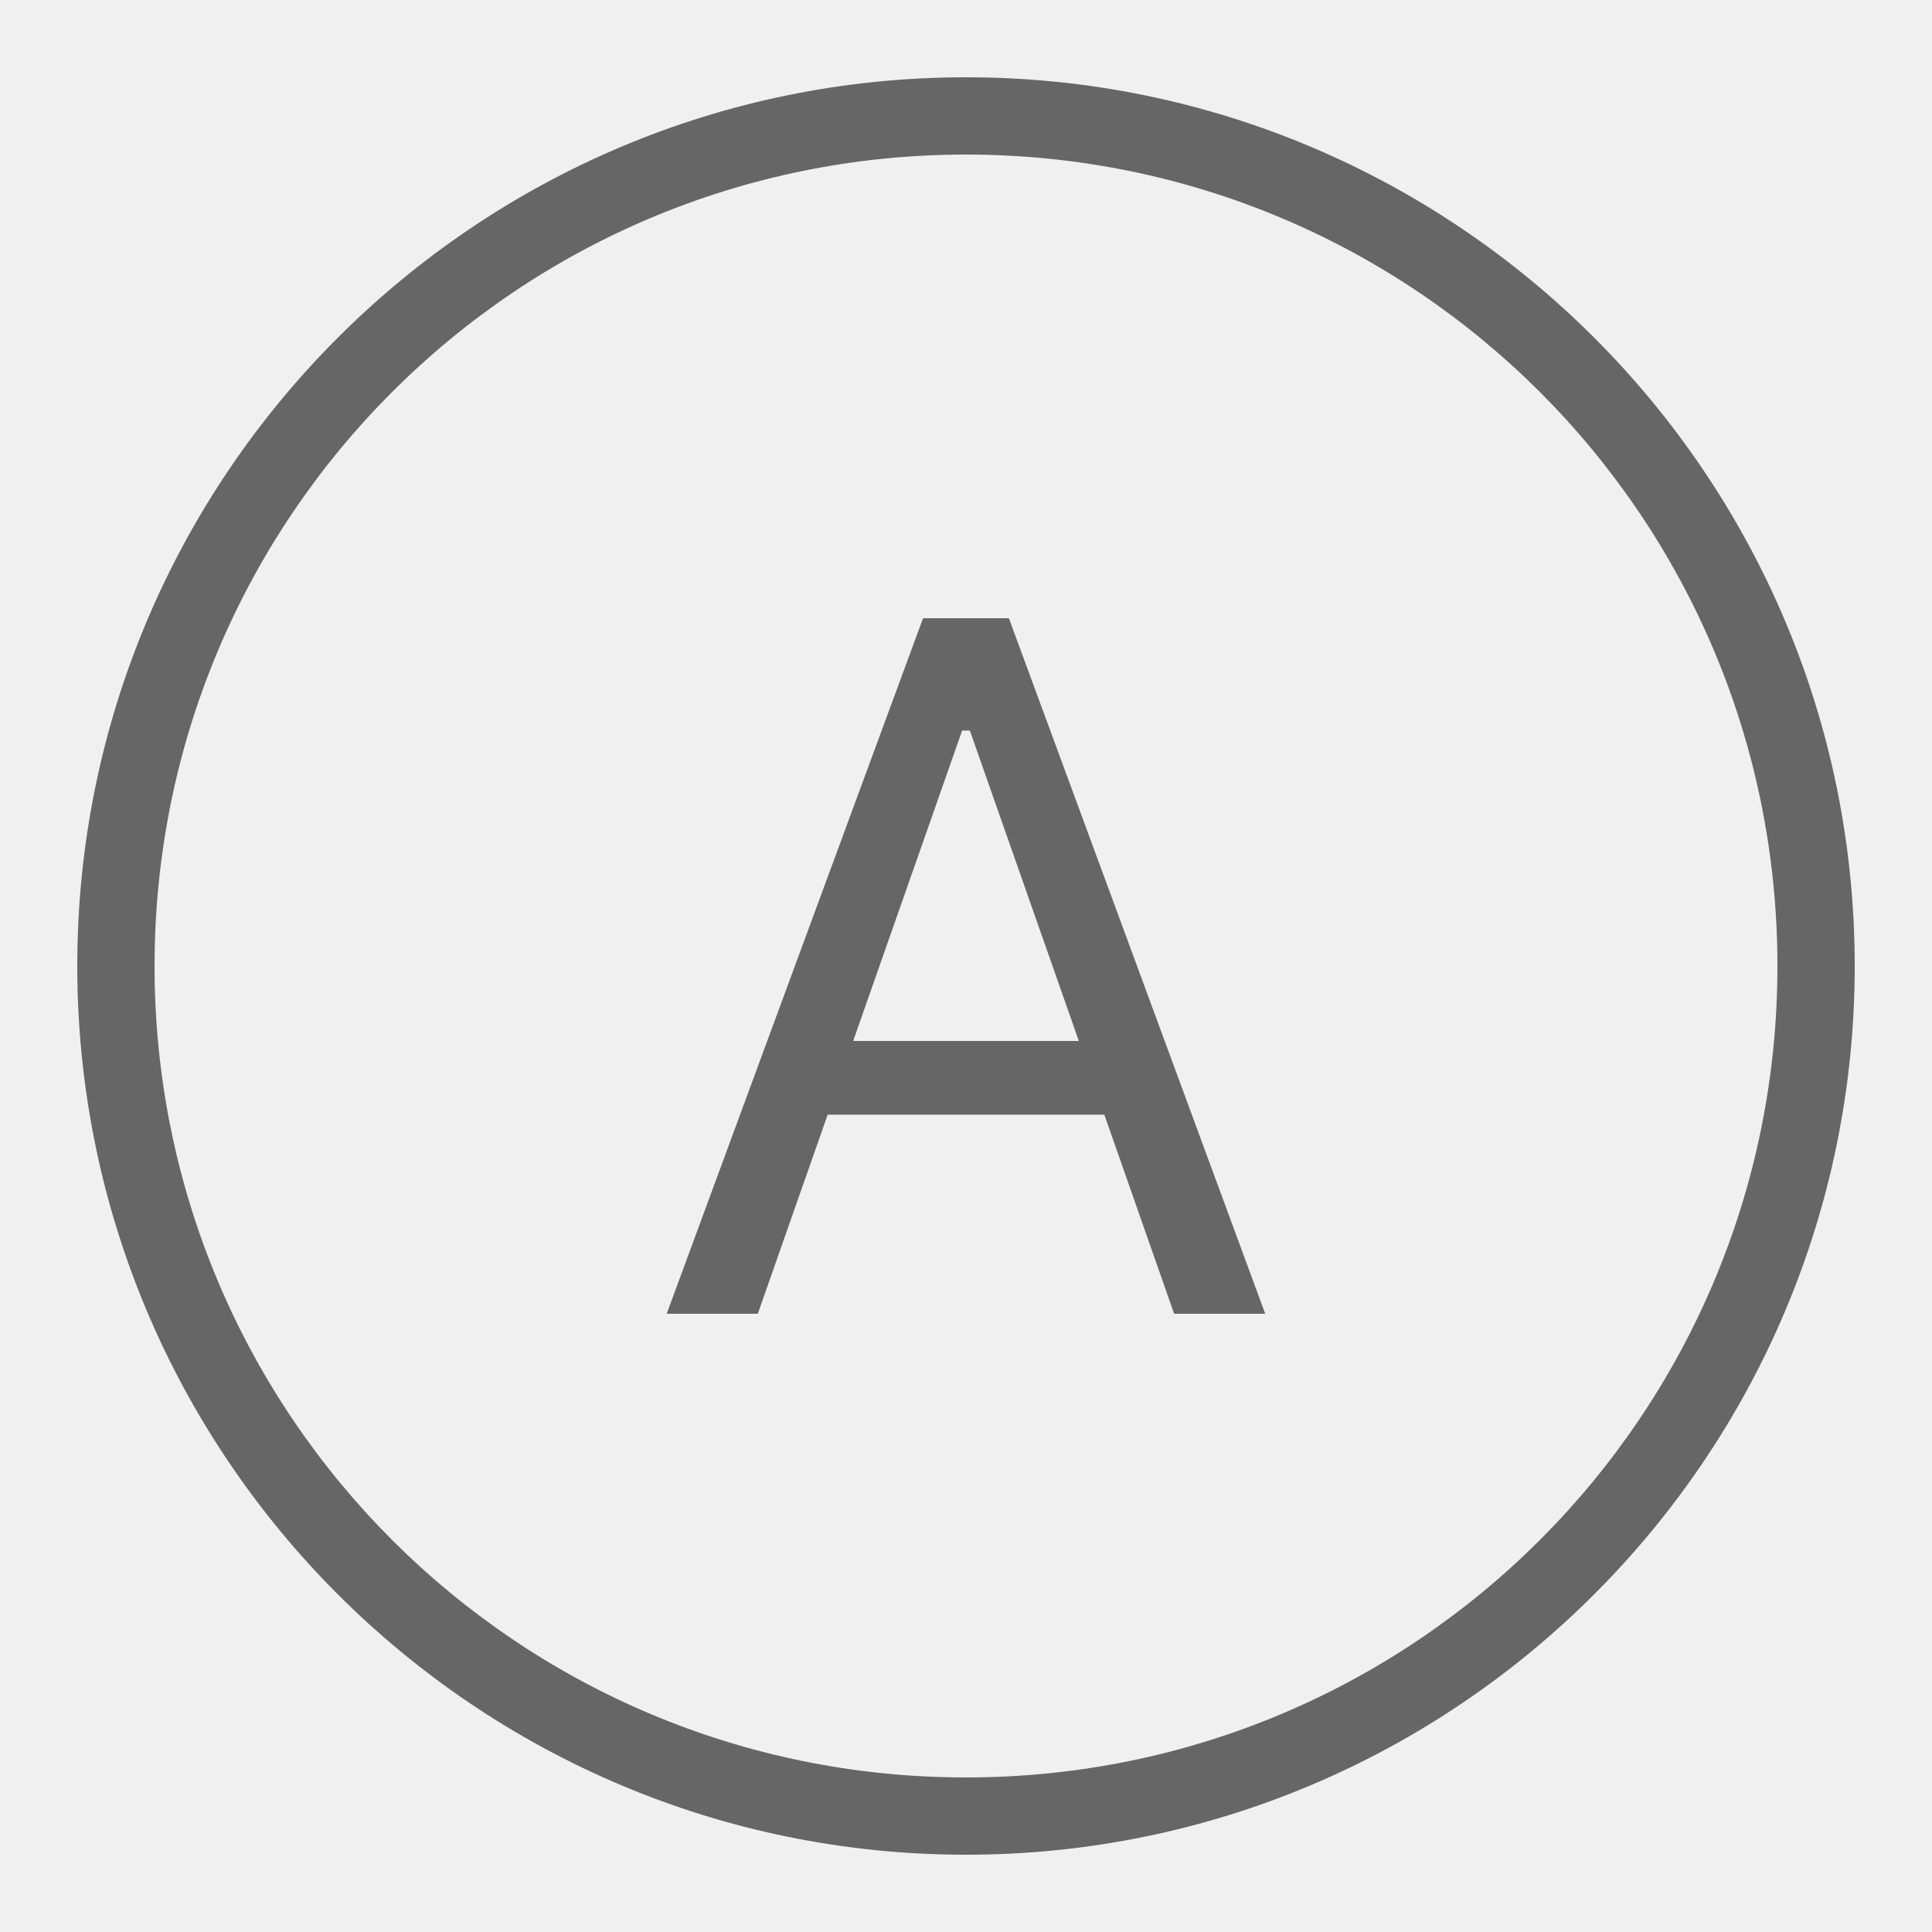
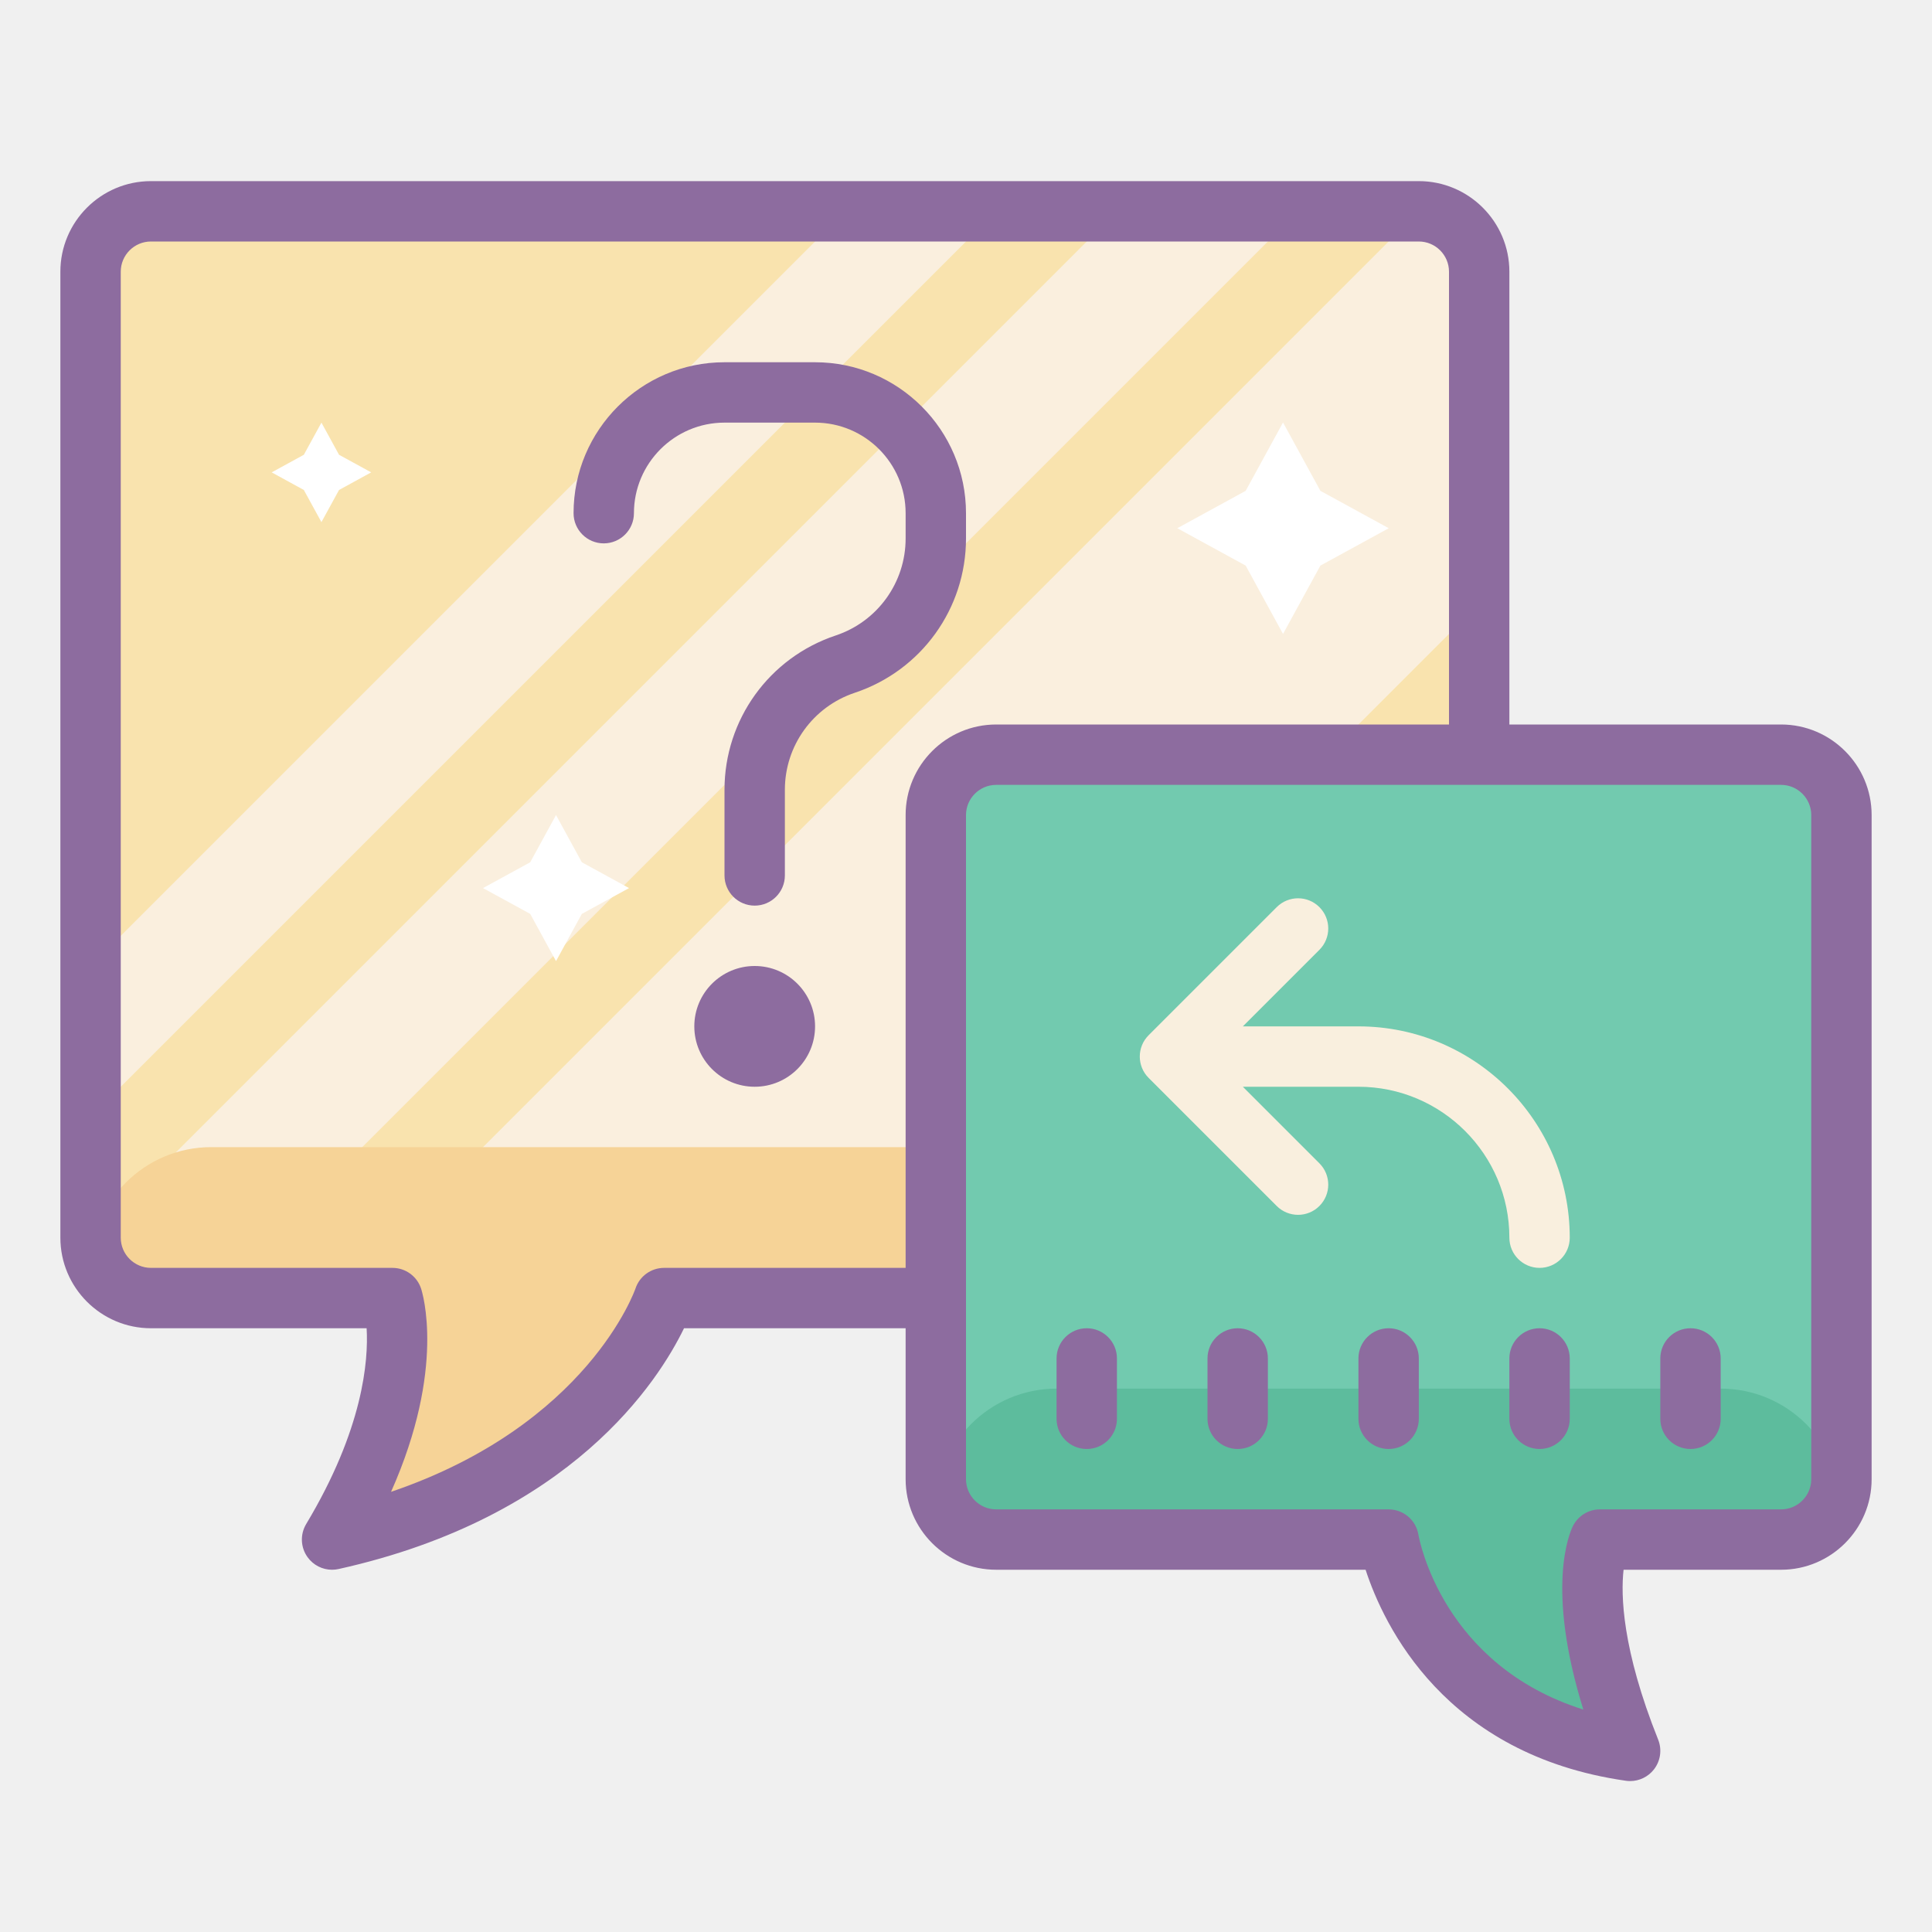
- <svg xmlns="http://www.w3.org/2000/svg" width="100pt" height="100pt" viewBox="0 0 100 100" version="1.1">
-   <g id="surface4825173">
-     <path style=" stroke:none;fill-rule:nonzero;fill:rgb(40%,40%,40%);fill-opacity:1;" d="M 50 4 C 24.617 4 4 24.617 4 50 C 4 75.383 24.617 96 50 96 C 75.383 96 96 75.383 96 50 C 96 24.617 75.383 4 50 4 Z M 50 8 C 73.219 8 92 26.781 92 50 C 92 73.219 73.219 92 50 92 C 26.781 92 8 73.219 8 50 C 8 26.781 26.781 8 50 8 Z M 47.777 32 L 34.508 68 L 39.223 68 L 42.84 57.695 L 57.16 57.695 L 60.773 68 L 65.488 68 L 52.219 32 Z M 49.801 37.812 L 50.199 37.812 L 55.84 53.879 L 44.16 53.879 Z M 49.801 37.812 " />
-   </g>
+ <svg xmlns="http://www.w3.org/2000/svg" viewBox="0 0 64 64" width="20px" height="20px">
+   <path fill="#f9e3ae" d="M48,7v36H23l-10,8c-0.16,0.11-0.33,0.1-0.48,0c-0.58-0.37-1.06-1.88-0.9-2.58L12.93,43H3V7H48z" />
+   <path fill="#fff" d="M10.648 14L11.231 15.065 12.296 15.648 11.231 16.231 10.648 17.296 10.065 16.231 9 15.648 10.065 15.065z" />
+   <path fill="#faefde" d="M48 7v14L26 43h-3l-10 8h-.48c-.58-.37-1.06-1.88-.9-2.58L12.93 43H11L47 7H48zM43 7L7 43 3 43 3 41 37 7zM33 7L3 37 3 32 28 7z" />
+   <path fill="#f6d397" d="M3,42L3,42c0,0.552,0.448,1,1,1h8.667c0,0,0.333,4-0.667,8c5,1,10-8,10-8h30c0.552,0,1-0.448,1-1v0 c0-2.209-1.791-4-4-4H7C4.791,38,3,39.791,3,42z" />
+   <path fill="#72caaf" d="M61 25L61 51 52.91 51 54 58 51 57 45.68 51 31 51 31 25z" />
+   <path fill="#fff" d="M42.502 13.996L43.74 16.26 46.004 17.498 43.74 18.736 42.502 21 41.264 18.736 39 17.498 41.264 16.26zM18.419 27L19.274 28.564 20.838 29.419 19.274 30.274 18.419 31.838 17.564 30.274 16 29.419 17.564 28.564z" />
+   <path fill="#5dbc9d" d="M61,51h-8.09L54,58l-3-1l-5.32-6H31v-1c0-2.209,1.791-4,4-4h22c2.209,0,4,1.791,4,4V51z" />
+   <path fill="#8d6c9f" d="M59,24h-9V9c0-1.654-1.346-3-3-3H5C3.346,6,2,7.346,2,9v32c0,1.654,1.346,3,3,3h7.145 c0.063,1.072-0.113,3.336-2.002,6.485c-0.206,0.343-0.188,0.775,0.046,1.099C10.379,51.849,10.683,52,11,52 c0.072,0,0.145-0.008,0.217-0.024C18.941,50.26,21.818,45.737,22.659,44H30v5c0,1.654,1.346,3,3,3h12.237 c0.599,1.838,2.625,6.133,8.622,6.99C53.906,58.997,53.953,59,54,59c0.304,0,0.595-0.139,0.786-0.382 c0.221-0.281,0.275-0.658,0.143-0.99c-1.202-3.004-1.239-4.8-1.146-5.628H59c1.654,0,3-1.346,3-3V27C62,25.346,60.654,24,59,24z M30,27v15h-8c-0.431,0-0.813,0.275-0.949,0.684c-0.017,0.05-1.58,4.519-8.097,6.735c1.828-4.104,1.034-6.614,0.994-6.735 C13.812,42.275,13.431,42,13,42H5c-0.551,0-1-0.449-1-1V9c0-0.551,0.449-1,1-1h42c0.551,0,1,0.449,1,1v15H33 C31.346,24,30,25.346,30,27z M60,49c0,0.551-0.449,1-1,1h-6c-0.379,0-0.725,0.214-0.895,0.553 c-0.108,0.217-0.913,2.038,0.345,6.078c-4.647-1.465-5.43-5.604-5.464-5.795C46.906,50.354,46.489,50,46,50H33 c-0.551,0-1-0.449-1-1V27c0-0.551,0.449-1,1-1h26c0.551,0,1,0.449,1,1V49z" />
+   <path fill="#8d6c9f" d="M36 44c-.552 0-1 .448-1 1v2c0 .552.448 1 1 1s1-.448 1-1v-2C37 44.448 36.552 44 36 44zM41 44c-.552 0-1 .448-1 1v2c0 .552.448 1 1 1s1-.448 1-1v-2C42 44.448 41.552 44 41 44zM46 44c-.552 0-1 .448-1 1v2c0 .552.448 1 1 1s1-.448 1-1v-2C47 44.448 46.552 44 46 44zM51 44c-.552 0-1 .448-1 1v2c0 .552.448 1 1 1s1-.448 1-1v-2C52 44.448 51.552 44 51 44zM56 44c-.552 0-1 .448-1 1v2c0 .552.448 1 1 1s1-.448 1-1v-2C57 44.448 56.552 44 56 44zM25 32A2 2 0 1 0 25 36 2 2 0 1 0 25 32zM27 12h-3c-2.757 0-5 2.243-5 5 0 .552.448 1 1 1s1-.448 1-1c0-1.654 1.346-3 3-3h3c1.654 0 3 1.346 3 3v.838c0 1.46-.931 2.751-2.316 3.213C25.48 21.786 24 23.84 24 26.162V29c0 .552.448 1 1 1s1-.448 1-1v-2.838c0-1.46.931-2.751 2.316-3.213C30.52 22.214 32 20.16 32 17.838V17C32 14.243 29.757 12 27 12z" />
+   <path fill="#f9efde" d="M45,34h-3.829l2.536-2.536c0.391-0.391,0.391-1.023,0-1.414s-1.023-0.391-1.414,0l-4.243,4.243 c-0.391,0.391-0.391,1.023,0,1.414l4.243,4.243c0.195,0.195,0.451,0.293,0.707,0.293s0.512-0.098,0.707-0.293 c0.391-0.391,0.391-1.023,0-1.414L41.171,36H45c2.757,0,5,2.243,5,5c0,0.552,0.448,1,1,1s1-0.448,1-1C52,37.14,48.86,34,45,34z" />
</svg>
